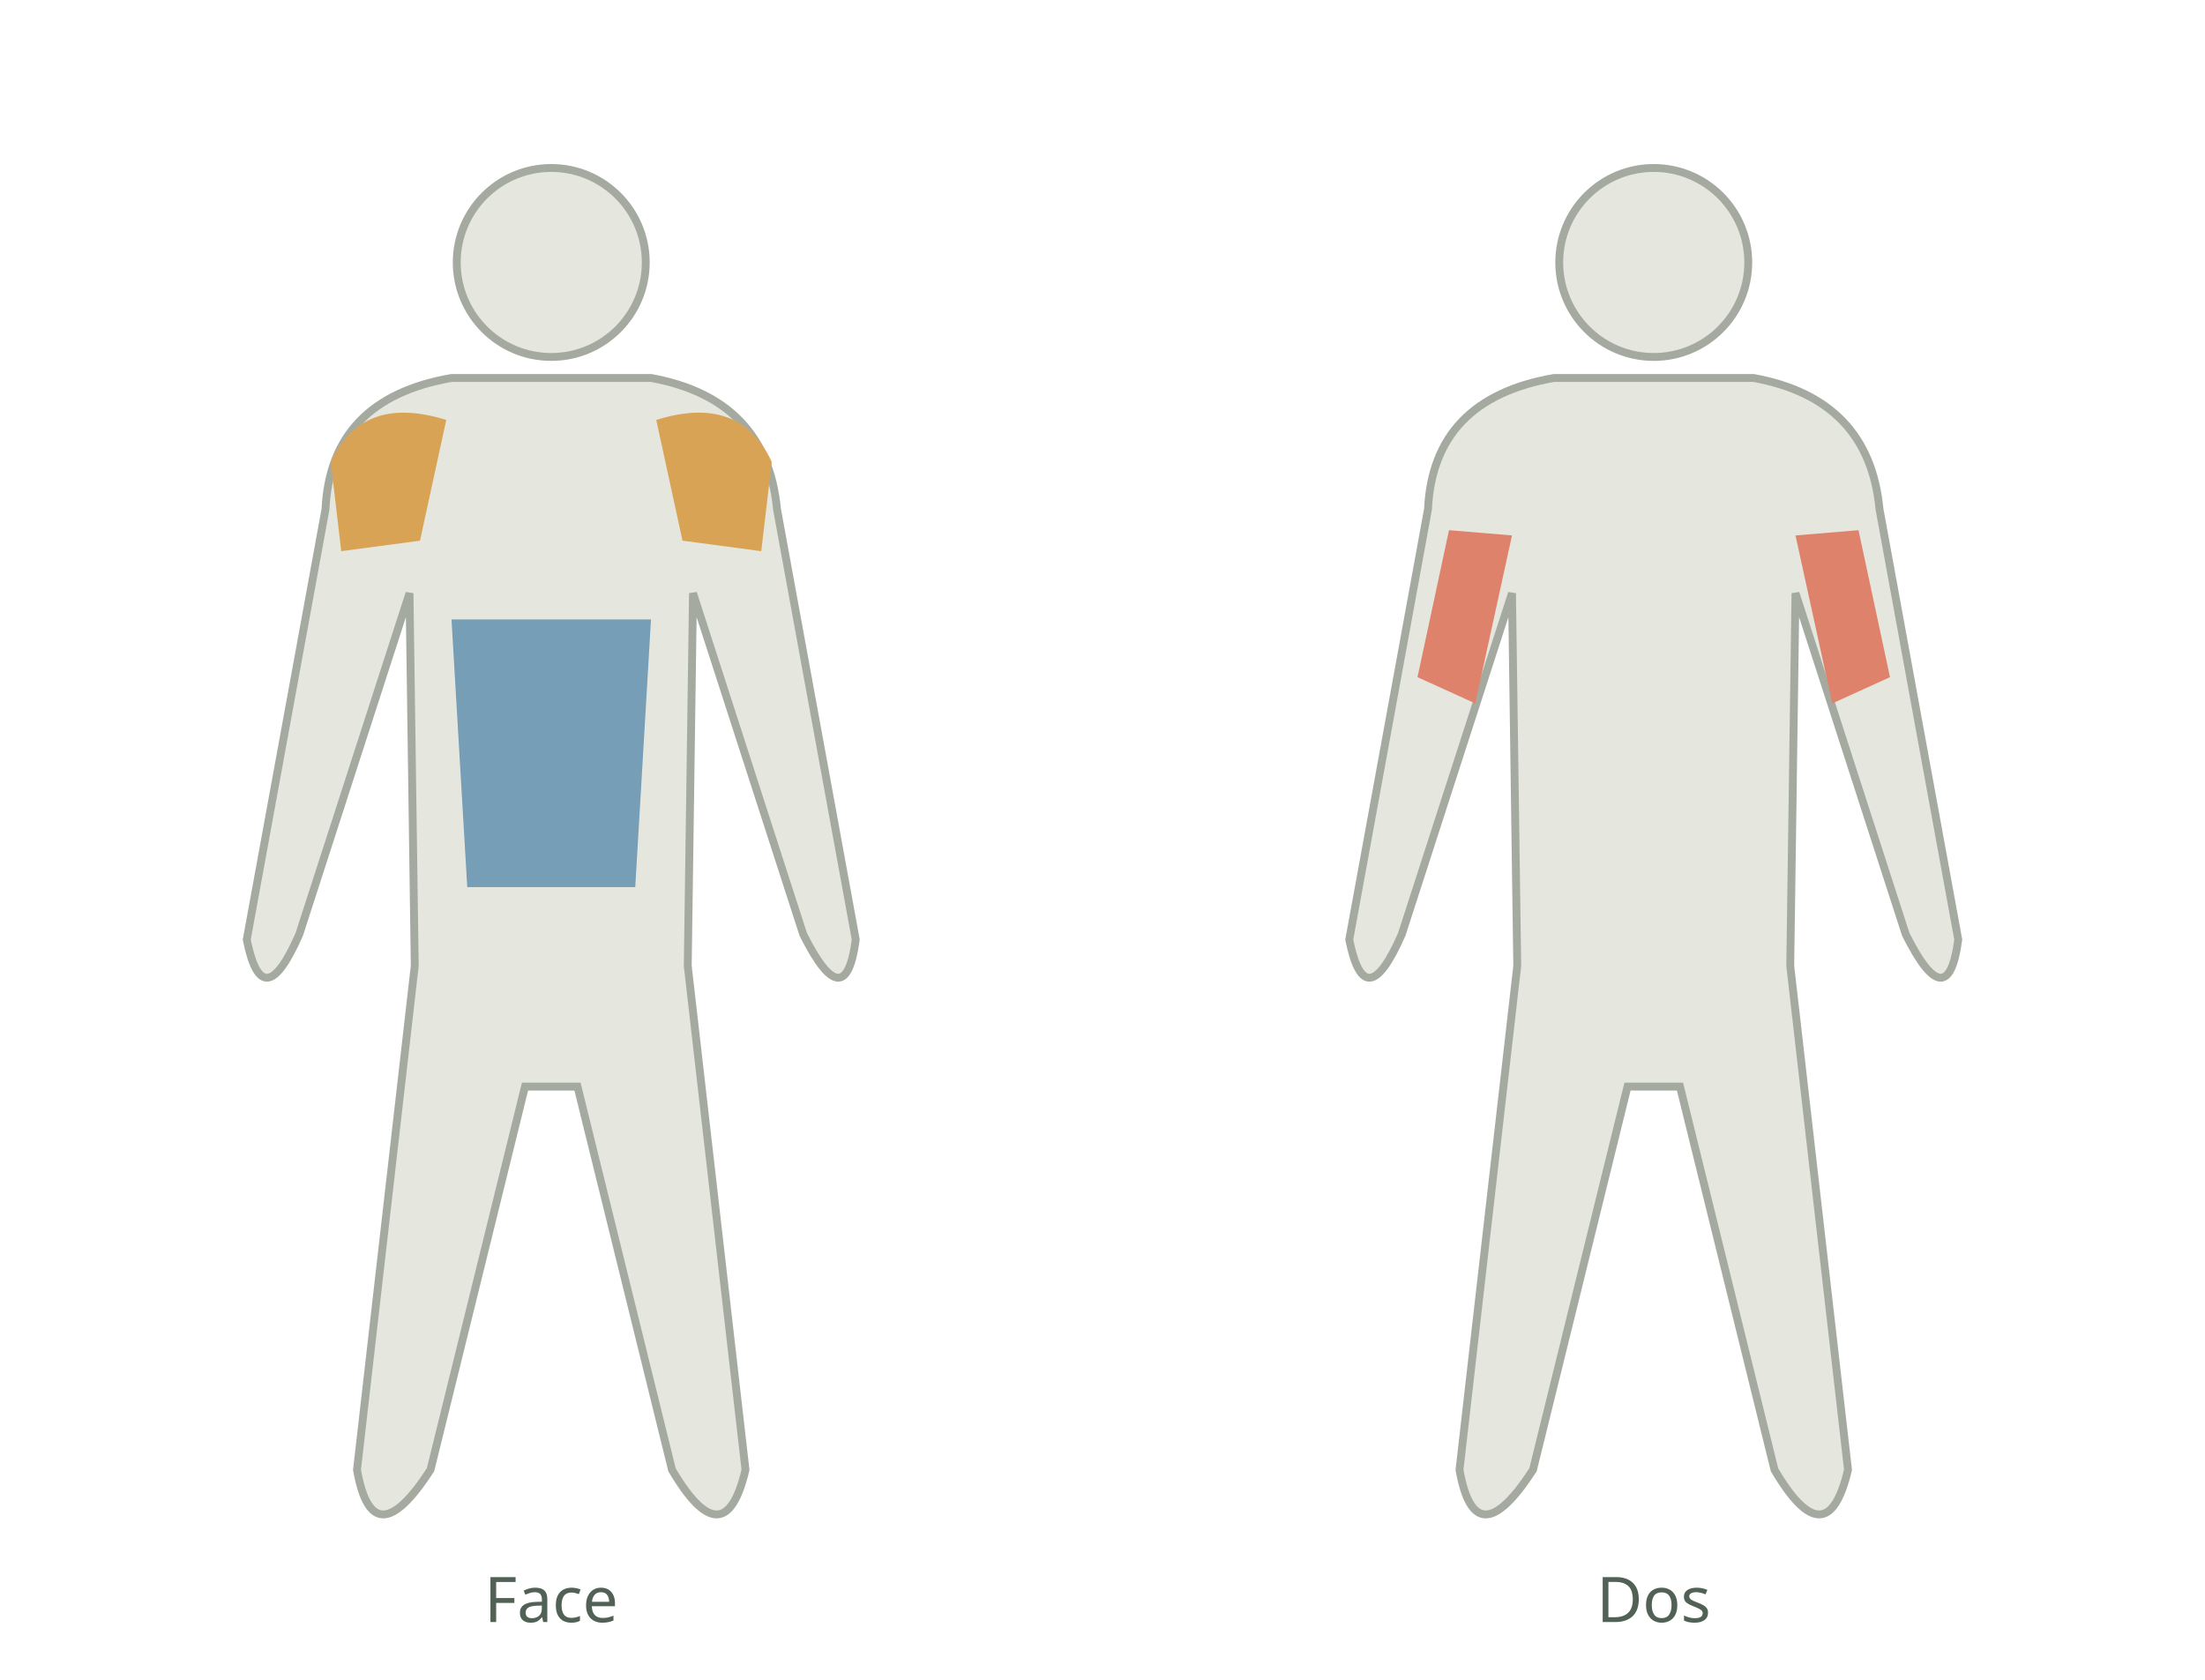
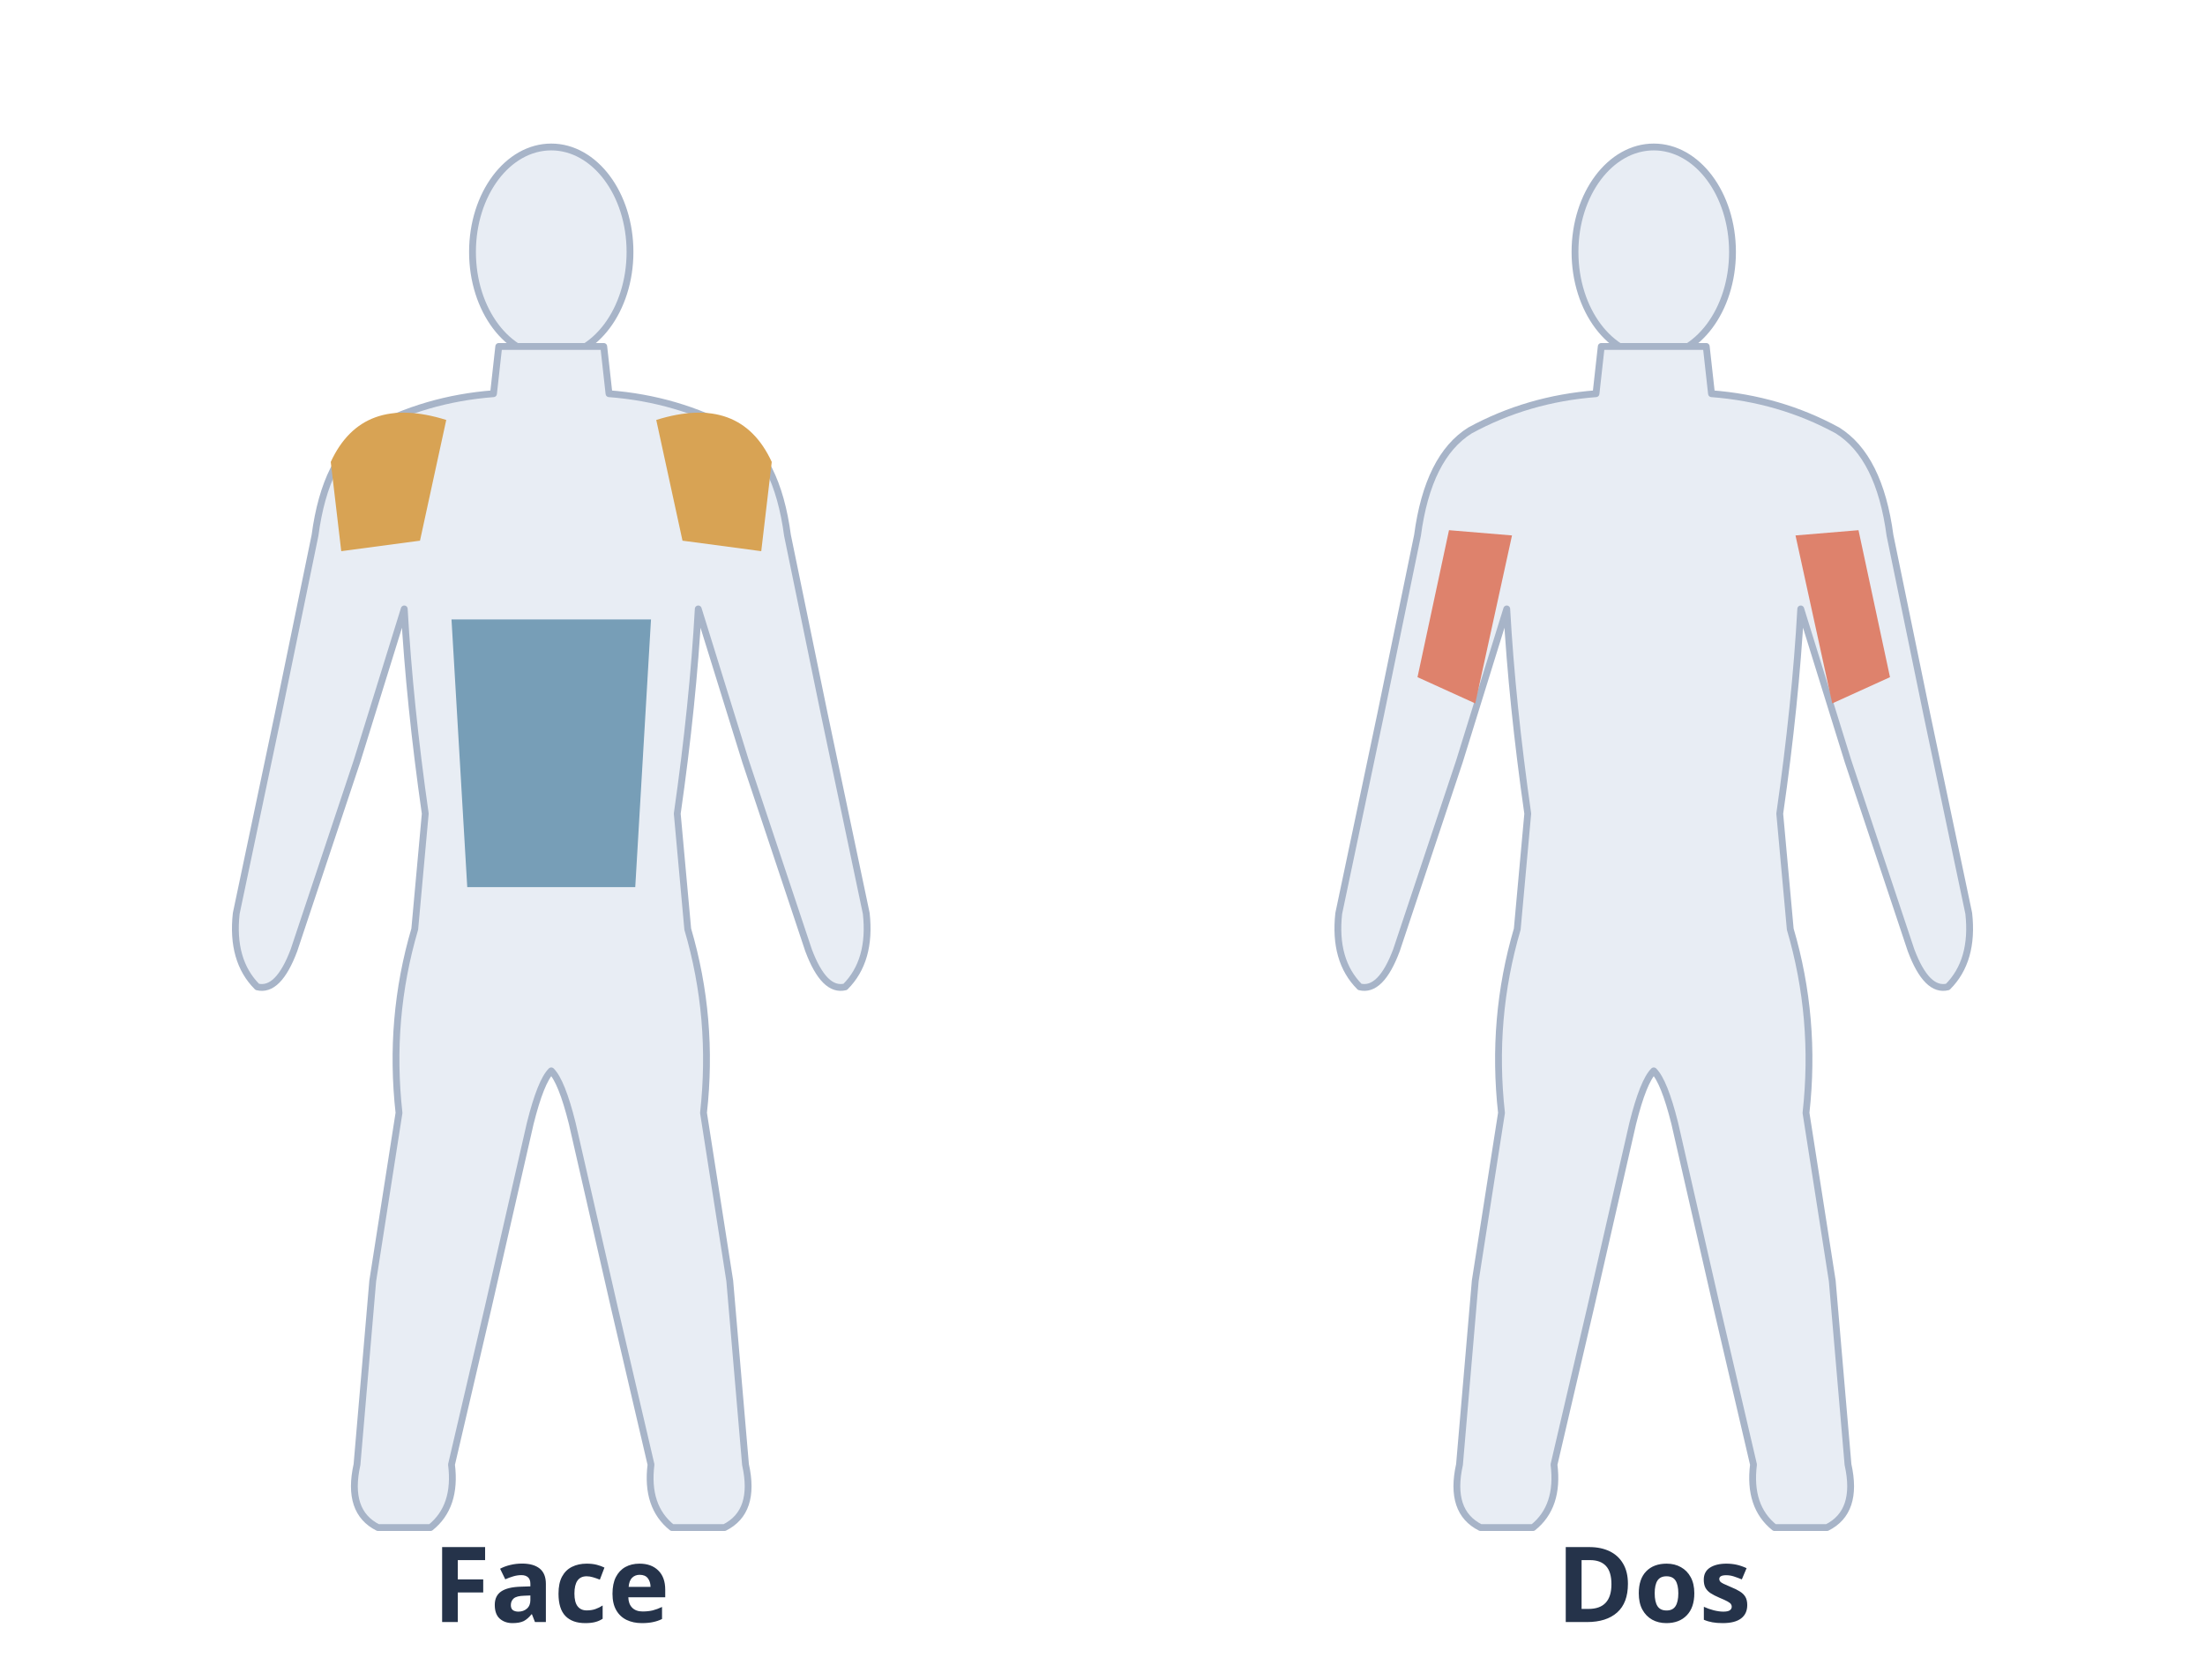
<svg xmlns="http://www.w3.org/2000/svg" viewBox="0 0 420 320" role="img" aria-label="Muscles : triceps. Carte provisoire.">
  <g transform="translate(5 15)">
-     <g fill="#E5E6DE" stroke="#a5aaa0" stroke-width="1.5">
-       <circle cx="100" cy="35" r="18" />
-       <path d="M81 57 Q58 61 57 82 L42 164 Q45 179 52 163 L73 98 L74 169 L63 265 Q66 282 77 265 L95 192 L105 192 L123 265 Q133 282 137 265 L126 169 L127 98 L148 163 Q156 179 158 164 L143 82 Q141 61 119 57Z" />
+     <g fill="#E8EDF4" stroke="#a7b4c8" stroke-width="1.3" stroke-linejoin="round">
+       <ellipse cx="100" cy="33" rx="15" ry="20" />
+       <path d="M90 51 L89 60 Q76 61 65 67 Q57 72 55 87 L48 121 L40 159 Q39 168 44 173 Q48 174 51 166 L63 130 L72 101 Q73 119 76 140 L74 162 Q69 179 71 197 L66 229 L63 264 Q61 273 67 276 L77 276 Q82 272 81 264 L88 234 L96 199 Q98 191 100 189 Q102 191 104 199 L112 234 L119 264 Q118 272 123 276 L133 276 Q139 273 137 264 L134 229 L129 197 Q131 179 126 162 L124 140 Q127 119 128 101 L137 130 L149 166 Q152 174 156 173 Q161 168 160 159 L152 121 L145 87 Q143 72 135 67 Q124 61 111 60 L110 51Z" />
    </g>
    <path data-zone="shoulders" data-role="secondary" d="M58 73 Q64 60 80 65 L75 88 L60 90Z M120 65 Q136 60 142 73 L140 90 L125 88Z" fill="#D8A354" />
    <path data-zone="core" data-role="stabilizers" d="M81 103 L119 103 L116 154 L84 154Z" fill="#779EB7" />
  </g>
  <g transform="translate(215 15)">
-     <g fill="#E5E6DE" stroke="#a5aaa0" stroke-width="1.5">
-       <circle cx="100" cy="35" r="18" />
-       <path d="M81 57 Q58 61 57 82 L42 164 Q45 179 52 163 L73 98 L74 169 L63 265 Q66 282 77 265 L95 192 L105 192 L123 265 Q133 282 137 265 L126 169 L127 98 L148 163 Q156 179 158 164 L143 82 Q141 61 119 57Z" />
+     <g fill="#E8EDF4" stroke="#a7b4c8" stroke-width="1.3" stroke-linejoin="round">
+       <ellipse cx="100" cy="33" rx="15" ry="20" />
+       <path d="M90 51 L89 60 Q76 61 65 67 Q57 72 55 87 L48 121 L40 159 Q39 168 44 173 Q48 174 51 166 L63 130 L72 101 Q73 119 76 140 L74 162 Q69 179 71 197 L66 229 L63 264 Q61 273 67 276 L77 276 Q82 272 81 264 L88 234 L96 199 Q98 191 100 189 Q102 191 104 199 L112 234 L119 264 Q118 272 123 276 L133 276 Q139 273 137 264 L134 229 L129 197 Q131 179 126 162 L124 140 Q127 119 128 101 L137 130 L149 166 Q152 174 156 173 Q161 168 160 159 L152 121 L145 87 Q143 72 135 67 Q124 61 111 60 L110 51Z" />
    </g>
    <path data-zone="triceps" data-role="primary" d="M61 86 L73 87 L66 119 L55 114Z M127 87 L139 86 L145 114 L134 119Z" fill="#DE826C" />
  </g>
-   <text x="105" y="309" text-anchor="middle" font-family="sans-serif" font-size="12" fill="#526155">Face</text>
-   <text x="315" y="309" text-anchor="middle" font-family="sans-serif" font-size="12" fill="#526155">Dos</text>
+   <text x="105" y="309" text-anchor="middle" font-family="sans-serif" font-size="20" font-weight="700" fill="#25334a">Face</text>
+   <text x="315" y="309" text-anchor="middle" font-family="sans-serif" font-size="20" font-weight="700" fill="#25334a">Dos</text>
</svg>
